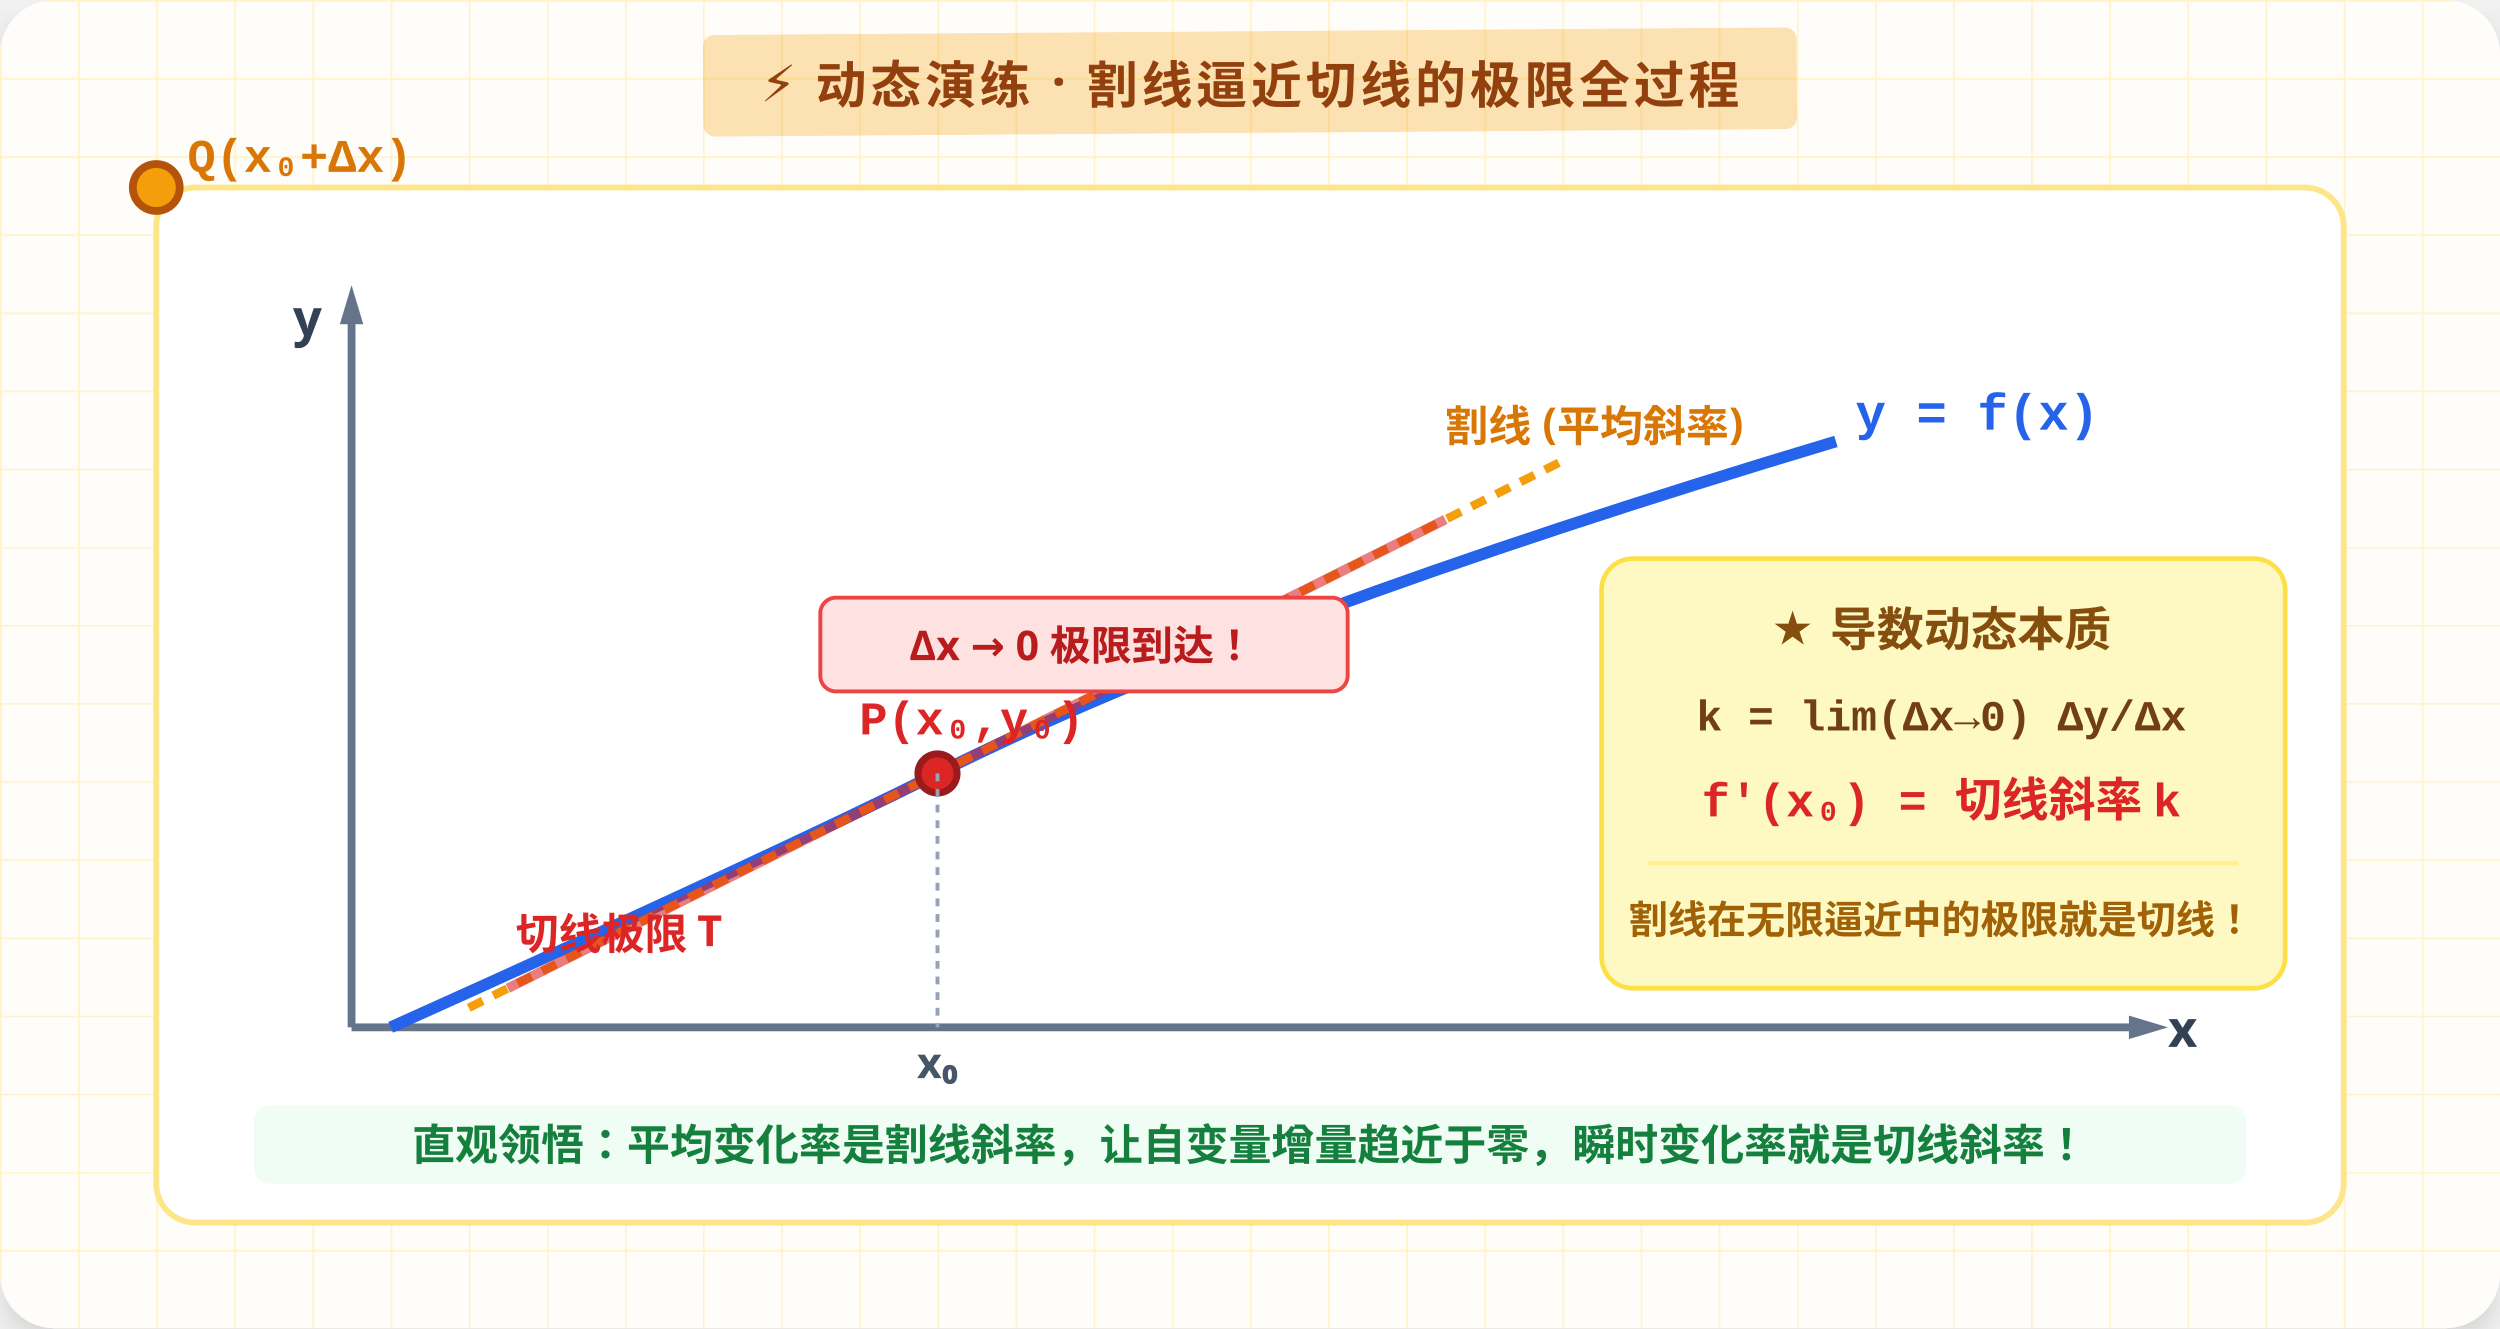
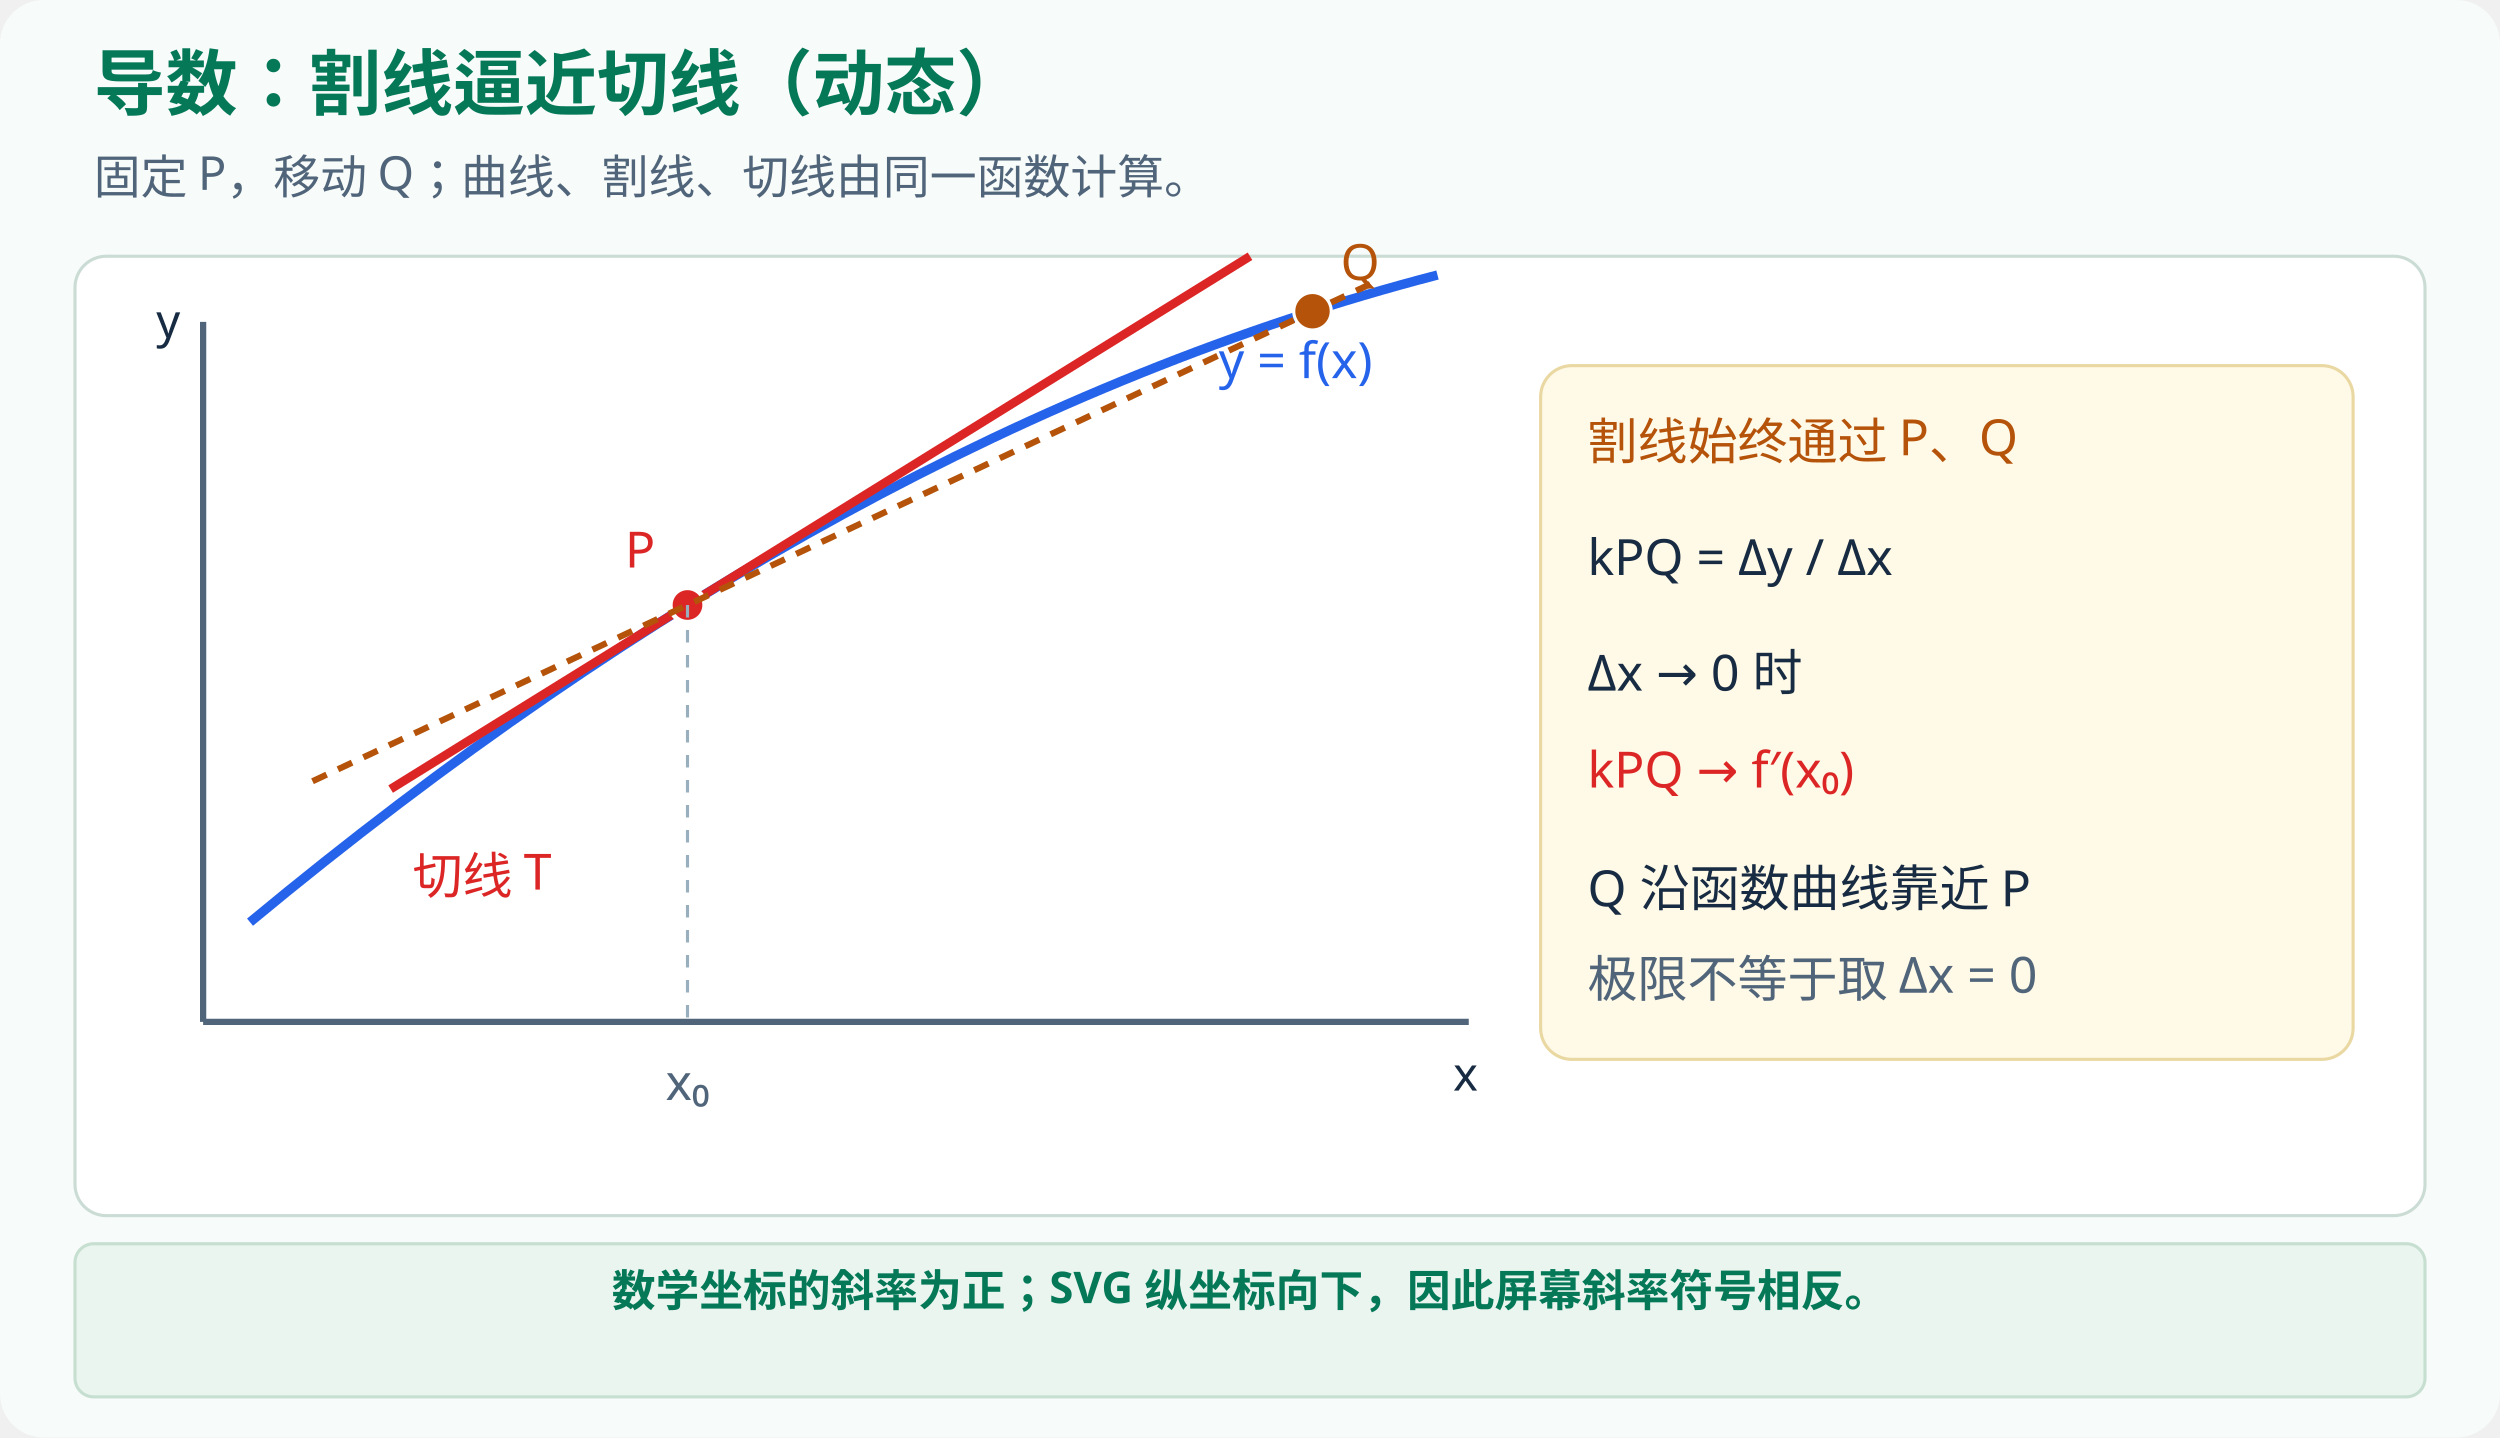
- <svg xmlns="http://www.w3.org/2000/svg" viewBox="0 0 640 340" width="100%" height="100%">
+ <svg xmlns="http://www.w3.org/2000/svg" viewBox="0 0 800 460" width="100%" role="img" aria-labelledby="title description">
  <defs>
-     <pattern id="gridMathAnim" width="20" height="20" patternUnits="userSpaceOnUse">
-       <path d="M 20 0 L 0 0 0 20" fill="none" stroke="#fef3c7" stroke-width="0.8" />
-     </pattern>
-     <filter id="shadowMathAnim" x="-5%" y="-5%" width="110%" height="110%">
-       <feDropShadow dx="0" dy="3" stdDeviation="3" flood-opacity="0.12" />
-     </filter>
+     <marker id="arrow" viewBox="0 0 10 10" refX="9" refY="5" markerWidth="6" markerHeight="6" orient="auto-start-reverse">
+       <path d="M0 0 L10 5 L0 10 Z" fill="context-stroke" />
+     </marker>
    <style>
-       /* 动点 Q 沿曲线滑向切点 P 的极限过程 (5s 循环) */
-       @keyframes pointQSlide {
-         0% { transform: translate(360px, 80px); }
-         35% { transform: translate(290px, 108px); }
-         70% { transform: translate(230px, 136px); }
-         85%, 95% { transform: translate(202px, 149px); }
-         100% { transform: translate(360px, 80px); }
-       }
-       /* 割线旋转逼近切线 (斜率由 -0.75 旋转至 -0.5 切线极限) */
-       @keyframes secantRotate {
-         0% { transform: rotate(-7deg); }
-         35% { transform: rotate(-4deg); }
-         70% { transform: rotate(-1.5deg); }
-         85%, 95% { transform: rotate(0deg); }
-         100% { transform: rotate(-7deg); }
-       }
-       /* 极限重合高亮光晕 */
-       @keyframes limitGlow {
-         0%, 75% { opacity: 0; }
-         85%, 95% { opacity: 1; filter: drop-shadow(0 0 6px #dc2626); }
-         100% { opacity: 0; }
-       }
- 
-       .anim-point-q {
-         animation: pointQSlide 5s ease-in-out infinite;
-       }
-       .anim-secant-line {
-         transform-origin: 200px 150px;
-         animation: secantRotate 5s ease-in-out infinite;
-       }
-       .limit-flash {
-         animation: limitGlow 5s infinite;
+       text { font-family: 'Microsoft YaHei','PingFang SC',sans-serif; }
+       .still { display: none; }
+       @media (prefers-reduced-motion: reduce) {
+         .motion { display: none; }
+         .still { display: inline; }
      }
    </style>
  </defs>
-   <rect width="640" height="340" rx="14" fill="#fffdfa" filter="url(#shadowMathAnim)" />
-   <rect width="640" height="340" rx="14" fill="url(#gridMathAnim)" />
-   <rect x="180" y="8" width="280" height="26" fill="rgba(245, 158, 11, 0.3)" rx="3" transform="rotate(-0.4 320 21)" />
-   <text x="320" y="26" font-family="'PingFang SC','Microsoft YaHei',sans-serif" font-size="13" font-weight="900" fill="#92400e" text-anchor="middle" letter-spacing="1">
-     ⚡ 动态演练 · 割线逼近切线的极限全过程
-   </text>
-   <g transform="translate(40, 48)">
-     <rect width="560" height="265" rx="10" fill="#ffffff" stroke="#fde68a" stroke-width="1.5" />
-     <line x1="50" y1="215" x2="50" y2="30" stroke="#64748b" stroke-width="2" />
-     <path d="M 47 35 L 50 25 L 53 35 Z" fill="#64748b" />
-     <text x="35" y="38" font-family="sans-serif" font-size="13" font-weight="800" fill="#334155">y</text>
-     <line x1="50" y1="215" x2="510" y2="215" stroke="#64748b" stroke-width="2" />
-     <path d="M 505 212 L 515 215 L 505 218 Z" fill="#64748b" />
-     <text x="515" y="220" font-family="sans-serif" font-size="13" font-weight="800" fill="#334155">x</text>
-     <path d="M 60 215 Q 160 170, 200 150 Q 280 110, 430 65" fill="none" stroke="#2563eb" stroke-width="3" />
-     <text x="435" y="62" font-family="'Courier New',sans-serif" font-size="13" font-weight="900" fill="#2563eb">y = f(x)</text>
-     <g class="anim-secant-line">
-       <line x1="80" y1="210" x2="360" y2="70" stroke="#f59e0b" stroke-width="2.2" stroke-dasharray="4,3" />
-       <text x="330" y="65" font-family="'PingFang SC',sans-serif" font-size="11" font-weight="900" fill="#d97706">割线 (平均斜率)</text>
-     </g>
-     <line x1="90" y1="205" x2="330" y2="85" stroke="#dc2626" stroke-width="2.5" opacity="0.6" />
-     <text x="92" y="195" font-family="'PingFang SC',sans-serif" font-size="11" font-weight="900" fill="#dc2626">切线极限 T</text>
-     <circle cx="200" cy="150" r="5" fill="#dc2626" stroke="#991b1b" stroke-width="1.8" />
-     <text x="180" y="140" font-family="'Courier New',sans-serif" font-size="12" font-weight="900" fill="#dc2626">P(x₀,y₀)</text>
-     <line x1="200" y1="150" x2="200" y2="215" stroke="#94a3b8" stroke-width="1" stroke-dasharray="2,2" />
-     <text x="200" y="228" font-family="sans-serif" font-size="11" font-weight="700" fill="#475569" text-anchor="middle">x₀</text>
-     <g class="anim-point-q">
-       <circle cx="0" cy="0" r="6" fill="#f59e0b" stroke="#b45309" stroke-width="2" />
-       <text x="8" y="-4" font-family="'Courier New',sans-serif" font-size="12" font-weight="900" fill="#d97706">Q(x₀+Δx)</text>
-     </g>
-     <g class="limit-flash" transform="translate(170, 105)">
-       <rect x="0" y="0" width="135" height="24" rx="4" fill="#fee2e2" stroke="#ef4444" />
-       <text x="67" y="16" font-family="'PingFang SC',sans-serif" font-size="10.5" font-weight="900" fill="#b91c1c" text-anchor="middle">
-         Δx → 0 极限到达！
-       </text>
-     </g>
-     <g transform="translate(370, 95)">
-       <rect width="175" height="110" rx="8" fill="#fef9c3" stroke="#fde047" stroke-width="1.2" />
-       <text x="87" y="22" font-family="'PingFang SC',sans-serif" font-size="12" font-weight="900" fill="#854d0e" text-anchor="middle">★ 导数动态本质</text>
-       <text x="87" y="44" font-family="'Courier New',sans-serif" font-size="11" font-weight="800" fill="#713f12" text-anchor="middle">
-         k = lim(Δx→0) Δy/Δx
-       </text>
-       <text x="87" y="66" font-family="'Courier New',sans-serif" font-size="12" font-weight="900" fill="#dc2626" text-anchor="middle">
-         f′(x₀) = 切线斜率 k
-       </text>
-       <line x1="12" y1="78" x2="163" y2="78" stroke="#fef08a" stroke-width="1" />
-       <text x="87" y="96" font-family="'PingFang SC',sans-serif" font-size="10" font-weight="800" fill="#a16207" text-anchor="middle">
-         割线在无限逼近中的极限就是切线！
-       </text>
-     </g>
-     <rect x="25" y="235" width="510" height="20" rx="4" fill="#f0fdf4" />
-     <text x="280" y="249" font-family="'PingFang SC',sans-serif" font-size="11" font-weight="800" fill="#15803d" text-anchor="middle">
-       直观领悟：平均变化率是割线斜率，让自变量增量趋近于零，瞬时变化率就是切线斜率！
+   <rect width="800" height="460" rx="14" fill="#f7fbf9" />
+   <text x="30" y="35" font-size="23" fill="#047857" text-anchor="start" font-weight="800">导数：割线逼近切线（动态）</text>
+   <text x="30" y="62" font-size="15" fill="#50647a" text-anchor="start" font-weight="500">固定 P，移动 Q；曲线、割线、切线由同一函数计算。</text>
+   <rect x="24" y="82" width="752" height="307" rx="10" fill="#ffffff" stroke="#cbdcd5" />
+   <line x1="65" y1="327" x2="470" y2="327" stroke="#50647a" stroke-width="2" />
+   <line x1="65" y1="327" x2="65" y2="103" stroke="#50647a" stroke-width="2" />
+   <text x="465" y="349" font-size="15" fill="#172b42" text-anchor="start" font-weight="500">x</text>
+   <text x="50" y="108" font-size="15" fill="#172b42" text-anchor="start" font-weight="500">y</text>
+   <path d="M 80 295.1 Q 270 137.4 460 88" fill="none" stroke="#2563eb" stroke-width="3" />
+   <text x="390" y="121" font-size="16" fill="#2563eb" text-anchor="start" font-weight="500">y = f(x)</text>
+   <line x1="125" y1="252.5" x2="400" y2="82" stroke="#dc2626" stroke-width="2.8" />
+   <text x="132" y="286" font-size="16" fill="#dc2626" text-anchor="start" font-weight="500">切线 T</text>
+   <circle cx="220" cy="193.6" r="5.5" fill="#dc2626" stroke="white" stroke-width="1.5" />
+   <text x="200" y="181.6" font-size="16" fill="#dc2626" text-anchor="start" font-weight="500">P</text>
+   <line x1="220" y1="193.6" x2="220" y2="327" stroke="#9aafbd" stroke-width="1" stroke-dasharray="4 4" />
+   <text x="220" y="352" font-size="16" fill="#50647a" text-anchor="middle" font-weight="500">x₀</text>
+   <g class="motion">
+     <line x1="100" y1="250" x2="440" y2="90.2" stroke="#b45309" stroke-width="2" stroke-dasharray="5 4">
+       <animate attributeName="y1" values="250;250.003;250.012;250.027;250.049;250.076;250.11;250.149;250.195;250.246;250.304;250.367;250.436;250.511;250.592;250.678;250.77;250.868;250.971;251.08;251.194;251.313;251.437;251.567;251.702;251.841;251.986;252.135;252.289;252.447;252.61;252.777;252.948;253.123;253.303;253.486;253.673;253.863;254.057;254.255;254.455;254.659;254.865;255.074;255.286;255.5;255.717;255.936;256.157;256.379;256.604;256.83;257.058;257.286;257.516;257.747;257.979;258.211;258.444;258.677;258.91;259.143;259.376;259.609;259.841;260.073;260.304;260.534;260.762;260.99;261.216;261.441;261.663;261.884;262.103;262.32;262.534;262.746;262.955;263.161;263.365;263.565;263.763;263.957;264.147;264.334;264.517;264.697;264.872;265.043;265.21;265.373;265.531;265.685;265.834;265.979;266.118;266.253;266.383;266.507;266.626;266.74;266.849;266.952;267.05;267.142;267.228;267.309;267.384;267.453;267.516;267.574;267.625;267.671;267.71;267.744;267.771;267.793;267.808;267.817;267.82;267.817;267.808;267.793;267.771;267.744;267.71;267.671;267.625;267.574;267.516;267.453;267.384;267.309;267.228;267.142;267.05;266.952;266.849;266.74;266.626;266.507;266.383;266.253;266.118;265.979;265.834;265.685;265.531;265.373;265.21;265.043;264.872;264.697;264.517;264.334;264.147;263.957;263.763;263.565;263.365;263.161;262.955;262.746;262.534;262.32;262.103;261.884;261.663;261.441;261.216;260.99;260.762;260.534;260.304;260.073;259.841;259.609;259.376;259.143;258.91;258.677;258.444;258.211;257.979;257.747;257.516;257.286;257.058;256.83;256.604;256.379;256.157;255.936;255.717;255.5;255.286;255.074;254.865;254.659;254.455;254.255;254.057;253.863;253.673;253.486;253.303;253.123;252.948;252.777;252.61;252.447;252.289;252.135;251.986;251.841;251.702;251.567;251.437;251.313;251.194;251.08;250.971;250.868;250.77;250.678;250.592;250.511;250.436;250.367;250.304;250.246;250.195;250.149;250.11;250.076;250.049;250.027;250.012;250.003;250" keyTimes="0;0.004;0.008;0.013;0.017;0.021;0.025;0.029;0.033;0.037;0.042;0.046;0.05;0.054;0.058;0.062;0.067;0.071;0.075;0.079;0.083;0.087;0.092;0.096;0.1;0.104;0.108;0.113;0.117;0.121;0.125;0.129;0.133;0.138;0.142;0.146;0.15;0.154;0.158;0.163;0.167;0.171;0.175;0.179;0.183;0.188;0.192;0.196;0.2;0.204;0.208;0.212;0.217;0.221;0.225;0.229;0.233;0.237;0.242;0.246;0.25;0.254;0.258;0.263;0.267;0.271;0.275;0.279;0.283;0.287;0.292;0.296;0.3;0.304;0.308;0.312;0.317;0.321;0.325;0.329;0.333;0.338;0.342;0.346;0.35;0.354;0.358;0.362;0.367;0.371;0.375;0.379;0.383;0.388;0.392;0.396;0.4;0.404;0.408;0.412;0.417;0.421;0.425;0.429;0.433;0.438;0.442;0.446;0.45;0.454;0.458;0.463;0.467;0.471;0.475;0.479;0.483;0.487;0.492;0.496;0.5;0.504;0.508;0.512;0.517;0.521;0.525;0.529;0.533;0.537;0.542;0.546;0.55;0.554;0.558;0.562;0.567;0.571;0.575;0.579;0.583;0.588;0.592;0.596;0.6;0.604;0.608;0.613;0.617;0.621;0.625;0.629;0.633;0.637;0.642;0.646;0.65;0.654;0.658;0.662;0.667;0.671;0.675;0.679;0.683;0.688;0.692;0.696;0.7;0.704;0.708;0.713;0.717;0.721;0.725;0.729;0.733;0.738;0.742;0.746;0.75;0.754;0.758;0.762;0.767;0.771;0.775;0.779;0.783;0.787;0.792;0.796;0.8;0.804;0.808;0.812;0.817;0.821;0.825;0.829;0.833;0.838;0.842;0.846;0.85;0.854;0.858;0.863;0.867;0.871;0.875;0.879;0.883;0.887;0.892;0.896;0.9;0.904;0.908;0.912;0.917;0.921;0.925;0.929;0.933;0.938;0.942;0.946;0.95;0.954;0.958;0.963;0.967;0.971;0.975;0.979;0.983;0.988;0.992;0.996;1" dur="8s" calcMode="linear" repeatCount="indefinite" />
+       <animate attributeName="y2" values="90.2;90.194;90.178;90.15;90.111;90.06;89.999;89.926;89.843;89.749;89.643;89.527;89.401;89.263;89.115;88.957;88.788;88.609;88.42;88.22;88.012;87.793;87.565;87.327;87.08;86.824;86.56;86.286;86.004;85.714;85.416;85.109;84.795;84.474;84.145;83.809;83.466;83.117;82.762;82.4;82.032;81.659;81.281;80.897;80.509;80.116;79.719;79.318;78.913;78.504;78.093;77.678;77.261;76.842;76.42;75.997;75.572;75.147;74.72;74.293;73.865;73.437;73.01;72.583;72.158;71.733;71.31;70.888;70.469;70.052;69.637;69.226;68.817;68.412;68.011;67.614;67.221;66.833;66.449;66.071;65.698;65.33;64.968;64.613;64.264;63.921;63.585;63.256;62.935;62.621;62.314;62.016;61.726;61.444;61.17;60.906;60.65;60.403;60.165;59.937;59.718;59.51;59.31;59.121;58.942;58.773;58.615;58.467;58.329;58.203;58.087;57.981;57.887;57.804;57.731;57.67;57.619;57.58;57.552;57.536;57.53;57.536;57.552;57.58;57.619;57.67;57.731;57.804;57.887;57.981;58.087;58.203;58.329;58.467;58.615;58.773;58.942;59.121;59.31;59.51;59.718;59.937;60.165;60.403;60.65;60.906;61.17;61.444;61.726;62.016;62.314;62.621;62.935;63.256;63.585;63.921;64.264;64.613;64.968;65.33;65.698;66.071;66.449;66.833;67.221;67.614;68.011;68.412;68.817;69.226;69.637;70.052;70.469;70.888;71.31;71.733;72.158;72.583;73.01;73.437;73.865;74.293;74.72;75.147;75.572;75.997;76.42;76.842;77.261;77.678;78.093;78.504;78.913;79.318;79.719;80.116;80.509;80.897;81.281;81.659;82.032;82.4;82.762;83.117;83.466;83.809;84.145;84.474;84.795;85.109;85.416;85.714;86.004;86.286;86.56;86.824;87.08;87.327;87.565;87.793;88.012;88.22;88.42;88.609;88.788;88.957;89.115;89.263;89.401;89.527;89.643;89.749;89.843;89.926;89.999;90.06;90.111;90.15;90.178;90.194;90.2" keyTimes="0;0.004;0.008;0.013;0.017;0.021;0.025;0.029;0.033;0.037;0.042;0.046;0.05;0.054;0.058;0.062;0.067;0.071;0.075;0.079;0.083;0.087;0.092;0.096;0.1;0.104;0.108;0.113;0.117;0.121;0.125;0.129;0.133;0.138;0.142;0.146;0.15;0.154;0.158;0.163;0.167;0.171;0.175;0.179;0.183;0.188;0.192;0.196;0.2;0.204;0.208;0.212;0.217;0.221;0.225;0.229;0.233;0.237;0.242;0.246;0.25;0.254;0.258;0.263;0.267;0.271;0.275;0.279;0.283;0.287;0.292;0.296;0.3;0.304;0.308;0.312;0.317;0.321;0.325;0.329;0.333;0.338;0.342;0.346;0.35;0.354;0.358;0.362;0.367;0.371;0.375;0.379;0.383;0.388;0.392;0.396;0.4;0.404;0.408;0.412;0.417;0.421;0.425;0.429;0.433;0.438;0.442;0.446;0.45;0.454;0.458;0.463;0.467;0.471;0.475;0.479;0.483;0.487;0.492;0.496;0.5;0.504;0.508;0.512;0.517;0.521;0.525;0.529;0.533;0.537;0.542;0.546;0.55;0.554;0.558;0.562;0.567;0.571;0.575;0.579;0.583;0.588;0.592;0.596;0.6;0.604;0.608;0.613;0.617;0.621;0.625;0.629;0.633;0.637;0.642;0.646;0.65;0.654;0.658;0.662;0.667;0.671;0.675;0.679;0.683;0.688;0.692;0.696;0.7;0.704;0.708;0.713;0.717;0.721;0.725;0.729;0.733;0.738;0.742;0.746;0.75;0.754;0.758;0.762;0.767;0.771;0.775;0.779;0.783;0.787;0.792;0.796;0.8;0.804;0.808;0.812;0.817;0.821;0.825;0.829;0.833;0.838;0.842;0.846;0.85;0.854;0.858;0.863;0.867;0.871;0.875;0.879;0.883;0.887;0.892;0.896;0.9;0.904;0.908;0.912;0.917;0.921;0.925;0.929;0.933;0.938;0.942;0.946;0.95;0.954;0.958;0.963;0.967;0.971;0.975;0.979;0.983;0.988;0.992;0.996;1" dur="8s" calcMode="linear" repeatCount="indefinite" />
+     </line>
+     <circle cx="420" cy="99.6" r="6" fill="#b45309" stroke="white">
+       <animate attributeName="cx" values="420;419.966;419.864;419.695;419.458;419.153;418.781;418.342;417.837;417.265;416.627;415.923;415.155;414.322;413.424;412.464;411.441;410.356;409.21;408.003;406.737;405.411;404.028;402.588;401.093;399.542;397.937;396.28;394.571;392.812;391.004;389.147;387.244;385.295;383.303;381.267;379.191;377.074;374.919;372.727;370.5;368.239;365.945;363.621;361.267;358.886;356.478;354.047;351.593;349.118;346.623;344.111;341.583;339.041;336.487;333.922;331.348;328.767;326.181;323.592;321;318.408;315.819;313.233;310.652;308.078;305.513;302.959;300.417;297.889;295.377;292.882;290.407;287.953;285.522;283.114;280.733;278.379;276.055;273.761;271.5;269.273;267.081;264.926;262.809;260.733;258.697;256.705;254.756;252.853;250.996;249.188;247.429;245.72;244.063;242.458;240.907;239.412;237.972;236.589;235.263;233.997;232.79;231.644;230.559;229.536;228.576;227.678;226.845;226.077;225.373;224.735;224.163;223.658;223.219;222.847;222.542;222.305;222.136;222.034;222;222.034;222.136;222.305;222.542;222.847;223.219;223.658;224.163;224.735;225.373;226.077;226.845;227.678;228.576;229.536;230.559;231.644;232.79;233.997;235.263;236.589;237.972;239.412;240.907;242.458;244.063;245.72;247.429;249.188;250.996;252.853;254.756;256.705;258.697;260.733;262.809;264.926;267.081;269.273;271.5;273.761;276.055;278.379;280.733;283.114;285.522;287.953;290.407;292.882;295.377;297.889;300.417;302.959;305.513;308.078;310.652;313.233;315.819;318.408;321;323.592;326.181;328.767;331.348;333.922;336.487;339.041;341.583;344.111;346.623;349.118;351.593;354.047;356.478;358.886;361.267;363.621;365.945;368.239;370.5;372.727;374.919;377.074;379.191;381.267;383.303;385.295;387.244;389.147;391.004;392.812;394.571;396.28;397.937;399.542;401.093;402.588;404.028;405.411;406.737;408.003;409.21;410.356;411.441;412.464;413.424;414.322;415.155;415.923;416.627;417.265;417.837;418.342;418.781;419.153;419.458;419.695;419.864;419.966;420" keyTimes="0;0.004;0.008;0.013;0.017;0.021;0.025;0.029;0.033;0.037;0.042;0.046;0.05;0.054;0.058;0.062;0.067;0.071;0.075;0.079;0.083;0.087;0.092;0.096;0.1;0.104;0.108;0.113;0.117;0.121;0.125;0.129;0.133;0.138;0.142;0.146;0.15;0.154;0.158;0.163;0.167;0.171;0.175;0.179;0.183;0.188;0.192;0.196;0.2;0.204;0.208;0.212;0.217;0.221;0.225;0.229;0.233;0.237;0.242;0.246;0.25;0.254;0.258;0.263;0.267;0.271;0.275;0.279;0.283;0.287;0.292;0.296;0.3;0.304;0.308;0.312;0.317;0.321;0.325;0.329;0.333;0.338;0.342;0.346;0.35;0.354;0.358;0.362;0.367;0.371;0.375;0.379;0.383;0.388;0.392;0.396;0.4;0.404;0.408;0.412;0.417;0.421;0.425;0.429;0.433;0.438;0.442;0.446;0.45;0.454;0.458;0.463;0.467;0.471;0.475;0.479;0.483;0.487;0.492;0.496;0.5;0.504;0.508;0.512;0.517;0.521;0.525;0.529;0.533;0.537;0.542;0.546;0.55;0.554;0.558;0.562;0.567;0.571;0.575;0.579;0.583;0.588;0.592;0.596;0.6;0.604;0.608;0.613;0.617;0.621;0.625;0.629;0.633;0.637;0.642;0.646;0.65;0.654;0.658;0.662;0.667;0.671;0.675;0.679;0.683;0.688;0.692;0.696;0.7;0.704;0.708;0.713;0.717;0.721;0.725;0.729;0.733;0.738;0.742;0.746;0.75;0.754;0.758;0.762;0.767;0.771;0.775;0.779;0.783;0.787;0.792;0.796;0.8;0.804;0.808;0.812;0.817;0.821;0.825;0.829;0.833;0.838;0.842;0.846;0.85;0.854;0.858;0.863;0.867;0.871;0.875;0.879;0.883;0.887;0.892;0.896;0.9;0.904;0.908;0.912;0.917;0.921;0.925;0.929;0.933;0.938;0.942;0.946;0.95;0.954;0.958;0.963;0.967;0.971;0.975;0.979;0.983;0.988;0.992;0.996;1" dur="8s" calcMode="linear" repeatCount="indefinite" />
+       <animate attributeName="cy" values="99.6;99.611;99.643;99.698;99.774;99.872;99.991;100.133;100.296;100.481;100.688;100.917;101.168;101.441;101.737;102.054;102.394;102.756;103.14;103.547;103.976;104.428;104.902;105.399;105.918;106.46;107.025;107.612;108.222;108.855;109.509;110.187;110.887;111.609;112.353;113.12;113.908;114.718;115.55;116.403;117.278;118.173;119.089;120.025;120.982;121.958;122.953;123.967;125;126.051;127.119;128.204;129.305;130.423;131.555;132.702;133.863;135.037;136.223;137.422;138.631;139.85;141.078;142.315;143.559;144.81;146.066;147.327;148.592;149.859;151.128;152.397;153.665;154.932;156.196;157.457;158.712;159.961;161.203;162.436;163.659;164.872;166.072;167.26;168.433;169.59;170.731;171.854;172.957;174.041;175.103;176.142;177.158;178.15;179.115;180.054;180.965;181.847;182.7;183.521;184.311;185.069;185.793;186.482;187.137;187.756;188.338;188.884;189.391;189.86;190.29;190.681;191.032;191.342;191.612;191.841;192.029;192.175;192.279;192.342;192.363;192.342;192.279;192.175;192.029;191.841;191.612;191.342;191.032;190.681;190.29;189.86;189.391;188.884;188.338;187.756;187.137;186.482;185.793;185.069;184.311;183.521;182.7;181.847;180.965;180.054;179.115;178.15;177.158;176.142;175.103;174.041;172.957;171.854;170.731;169.59;168.433;167.26;166.072;164.872;163.659;162.436;161.203;159.961;158.712;157.457;156.196;154.932;153.665;152.397;151.128;149.859;148.592;147.327;146.066;144.81;143.559;142.315;141.078;139.85;138.631;137.422;136.223;135.037;133.863;132.702;131.555;130.423;129.305;128.204;127.119;126.051;125;123.967;122.953;121.958;120.982;120.025;119.089;118.173;117.278;116.403;115.55;114.718;113.908;113.12;112.353;111.609;110.887;110.187;109.509;108.855;108.222;107.612;107.025;106.46;105.918;105.399;104.902;104.428;103.976;103.547;103.14;102.756;102.394;102.054;101.737;101.441;101.168;100.917;100.688;100.481;100.296;100.133;99.991;99.872;99.774;99.698;99.643;99.611;99.6" keyTimes="0;0.004;0.008;0.013;0.017;0.021;0.025;0.029;0.033;0.037;0.042;0.046;0.05;0.054;0.058;0.062;0.067;0.071;0.075;0.079;0.083;0.087;0.092;0.096;0.1;0.104;0.108;0.113;0.117;0.121;0.125;0.129;0.133;0.138;0.142;0.146;0.15;0.154;0.158;0.163;0.167;0.171;0.175;0.179;0.183;0.188;0.192;0.196;0.2;0.204;0.208;0.212;0.217;0.221;0.225;0.229;0.233;0.237;0.242;0.246;0.25;0.254;0.258;0.263;0.267;0.271;0.275;0.279;0.283;0.287;0.292;0.296;0.3;0.304;0.308;0.312;0.317;0.321;0.325;0.329;0.333;0.338;0.342;0.346;0.35;0.354;0.358;0.362;0.367;0.371;0.375;0.379;0.383;0.388;0.392;0.396;0.4;0.404;0.408;0.412;0.417;0.421;0.425;0.429;0.433;0.438;0.442;0.446;0.45;0.454;0.458;0.463;0.467;0.471;0.475;0.479;0.483;0.487;0.492;0.496;0.5;0.504;0.508;0.512;0.517;0.521;0.525;0.529;0.533;0.537;0.542;0.546;0.55;0.554;0.558;0.562;0.567;0.571;0.575;0.579;0.583;0.588;0.592;0.596;0.6;0.604;0.608;0.613;0.617;0.621;0.625;0.629;0.633;0.637;0.642;0.646;0.65;0.654;0.658;0.662;0.667;0.671;0.675;0.679;0.683;0.688;0.692;0.696;0.7;0.704;0.708;0.713;0.717;0.721;0.725;0.729;0.733;0.738;0.742;0.746;0.75;0.754;0.758;0.762;0.767;0.771;0.775;0.779;0.783;0.787;0.792;0.796;0.8;0.804;0.808;0.812;0.817;0.821;0.825;0.829;0.833;0.838;0.842;0.846;0.85;0.854;0.858;0.863;0.867;0.871;0.875;0.879;0.883;0.887;0.892;0.896;0.9;0.904;0.908;0.912;0.917;0.921;0.925;0.929;0.933;0.938;0.942;0.946;0.95;0.954;0.958;0.963;0.967;0.971;0.975;0.979;0.983;0.988;0.992;0.996;1" dur="8s" calcMode="linear" repeatCount="indefinite" />
+     </circle>
+     <text x="429" y="89.6" font-size="16" fill="#b45309">Q<animate attributeName="x" values="429;428.966;428.864;428.695;428.458;428.153;427.781;427.342;426.837;426.265;425.627;424.923;424.155;423.322;422.424;421.464;420.441;419.356;418.21;417.003;415.737;414.411;413.028;411.588;410.093;408.542;406.937;405.28;403.571;401.812;400.004;398.147;396.244;394.295;392.303;390.267;388.191;386.074;383.919;381.727;379.5;377.239;374.945;372.621;370.267;367.886;365.478;363.047;360.593;358.118;355.623;353.111;350.583;348.041;345.487;342.922;340.348;337.767;335.181;332.592;330;327.408;324.819;322.233;319.652;317.078;314.513;311.959;309.417;306.889;304.377;301.882;299.407;296.953;294.522;292.114;289.733;287.379;285.055;282.761;280.5;278.273;276.081;273.926;271.809;269.733;267.697;265.705;263.756;261.853;259.996;258.188;256.429;254.72;253.063;251.458;249.907;248.412;246.972;245.589;244.263;242.997;241.79;240.644;239.559;238.536;237.576;236.678;235.845;235.077;234.373;233.735;233.163;232.658;232.219;231.847;231.542;231.305;231.136;231.034;231;231.034;231.136;231.305;231.542;231.847;232.219;232.658;233.163;233.735;234.373;235.077;235.845;236.678;237.576;238.536;239.559;240.644;241.79;242.997;244.263;245.589;246.972;248.412;249.907;251.458;253.063;254.72;256.429;258.188;259.996;261.853;263.756;265.705;267.697;269.733;271.809;273.926;276.081;278.273;280.5;282.761;285.055;287.379;289.733;292.114;294.522;296.953;299.407;301.882;304.377;306.889;309.417;311.959;314.513;317.078;319.652;322.233;324.819;327.408;330;332.592;335.181;337.767;340.348;342.922;345.487;348.041;350.583;353.111;355.623;358.118;360.593;363.047;365.478;367.886;370.267;372.621;374.945;377.239;379.5;381.727;383.919;386.074;388.191;390.267;392.303;394.295;396.244;398.147;400.004;401.812;403.571;405.28;406.937;408.542;410.093;411.588;413.028;414.411;415.737;417.003;418.21;419.356;420.441;421.464;422.424;423.322;424.155;424.923;425.627;426.265;426.837;427.342;427.781;428.153;428.458;428.695;428.864;428.966;429" keyTimes="0;0.004;0.008;0.013;0.017;0.021;0.025;0.029;0.033;0.037;0.042;0.046;0.05;0.054;0.058;0.062;0.067;0.071;0.075;0.079;0.083;0.087;0.092;0.096;0.1;0.104;0.108;0.113;0.117;0.121;0.125;0.129;0.133;0.138;0.142;0.146;0.15;0.154;0.158;0.163;0.167;0.171;0.175;0.179;0.183;0.188;0.192;0.196;0.2;0.204;0.208;0.212;0.217;0.221;0.225;0.229;0.233;0.237;0.242;0.246;0.25;0.254;0.258;0.263;0.267;0.271;0.275;0.279;0.283;0.287;0.292;0.296;0.3;0.304;0.308;0.312;0.317;0.321;0.325;0.329;0.333;0.338;0.342;0.346;0.35;0.354;0.358;0.362;0.367;0.371;0.375;0.379;0.383;0.388;0.392;0.396;0.4;0.404;0.408;0.412;0.417;0.421;0.425;0.429;0.433;0.438;0.442;0.446;0.45;0.454;0.458;0.463;0.467;0.471;0.475;0.479;0.483;0.487;0.492;0.496;0.5;0.504;0.508;0.512;0.517;0.521;0.525;0.529;0.533;0.537;0.542;0.546;0.55;0.554;0.558;0.562;0.567;0.571;0.575;0.579;0.583;0.588;0.592;0.596;0.6;0.604;0.608;0.613;0.617;0.621;0.625;0.629;0.633;0.637;0.642;0.646;0.65;0.654;0.658;0.662;0.667;0.671;0.675;0.679;0.683;0.688;0.692;0.696;0.7;0.704;0.708;0.713;0.717;0.721;0.725;0.729;0.733;0.738;0.742;0.746;0.75;0.754;0.758;0.762;0.767;0.771;0.775;0.779;0.783;0.787;0.792;0.796;0.8;0.804;0.808;0.812;0.817;0.821;0.825;0.829;0.833;0.838;0.842;0.846;0.85;0.854;0.858;0.863;0.867;0.871;0.875;0.879;0.883;0.887;0.892;0.896;0.9;0.904;0.908;0.912;0.917;0.921;0.925;0.929;0.933;0.938;0.942;0.946;0.95;0.954;0.958;0.963;0.967;0.971;0.975;0.979;0.983;0.988;0.992;0.996;1" dur="8s" calcMode="linear" repeatCount="indefinite" />
+       <animate attributeName="y" values="89.6;89.611;89.643;89.698;89.774;89.872;89.991;90.133;90.296;90.481;90.688;90.917;91.168;91.441;91.737;92.054;92.394;92.756;93.14;93.547;93.976;94.428;94.902;95.399;95.918;96.46;97.025;97.612;98.222;98.855;99.509;100.187;100.887;101.609;102.353;103.12;103.908;104.718;105.55;106.403;107.278;108.173;109.089;110.025;110.982;111.958;112.953;113.967;115;116.051;117.119;118.204;119.305;120.423;121.555;122.702;123.863;125.037;126.223;127.422;128.631;129.85;131.078;132.315;133.559;134.81;136.066;137.327;138.592;139.859;141.128;142.397;143.665;144.932;146.196;147.457;148.712;149.961;151.203;152.436;153.659;154.872;156.072;157.26;158.433;159.59;160.731;161.854;162.957;164.041;165.103;166.142;167.158;168.15;169.115;170.054;170.965;171.847;172.7;173.521;174.311;175.069;175.793;176.482;177.137;177.756;178.338;178.884;179.391;179.86;180.29;180.681;181.032;181.342;181.612;181.841;182.029;182.175;182.279;182.342;182.363;182.342;182.279;182.175;182.029;181.841;181.612;181.342;181.032;180.681;180.29;179.86;179.391;178.884;178.338;177.756;177.137;176.482;175.793;175.069;174.311;173.521;172.7;171.847;170.965;170.054;169.115;168.15;167.158;166.142;165.103;164.041;162.957;161.854;160.731;159.59;158.433;157.26;156.072;154.872;153.659;152.436;151.203;149.961;148.712;147.457;146.196;144.932;143.665;142.397;141.128;139.859;138.592;137.327;136.066;134.81;133.559;132.315;131.078;129.85;128.631;127.422;126.223;125.037;123.863;122.702;121.555;120.423;119.305;118.204;117.119;116.051;115;113.967;112.953;111.958;110.982;110.025;109.089;108.173;107.278;106.403;105.55;104.718;103.908;103.12;102.353;101.609;100.887;100.187;99.509;98.855;98.222;97.612;97.025;96.46;95.918;95.399;94.902;94.428;93.976;93.547;93.14;92.756;92.394;92.054;91.737;91.441;91.168;90.917;90.688;90.481;90.296;90.133;89.991;89.872;89.774;89.698;89.643;89.611;89.6" keyTimes="0;0.004;0.008;0.013;0.017;0.021;0.025;0.029;0.033;0.037;0.042;0.046;0.05;0.054;0.058;0.062;0.067;0.071;0.075;0.079;0.083;0.087;0.092;0.096;0.1;0.104;0.108;0.113;0.117;0.121;0.125;0.129;0.133;0.138;0.142;0.146;0.15;0.154;0.158;0.163;0.167;0.171;0.175;0.179;0.183;0.188;0.192;0.196;0.2;0.204;0.208;0.212;0.217;0.221;0.225;0.229;0.233;0.237;0.242;0.246;0.25;0.254;0.258;0.263;0.267;0.271;0.275;0.279;0.283;0.287;0.292;0.296;0.3;0.304;0.308;0.312;0.317;0.321;0.325;0.329;0.333;0.338;0.342;0.346;0.35;0.354;0.358;0.362;0.367;0.371;0.375;0.379;0.383;0.388;0.392;0.396;0.4;0.404;0.408;0.412;0.417;0.421;0.425;0.429;0.433;0.438;0.442;0.446;0.45;0.454;0.458;0.463;0.467;0.471;0.475;0.479;0.483;0.487;0.492;0.496;0.5;0.504;0.508;0.512;0.517;0.521;0.525;0.529;0.533;0.537;0.542;0.546;0.55;0.554;0.558;0.562;0.567;0.571;0.575;0.579;0.583;0.588;0.592;0.596;0.6;0.604;0.608;0.613;0.617;0.621;0.625;0.629;0.633;0.637;0.642;0.646;0.65;0.654;0.658;0.662;0.667;0.671;0.675;0.679;0.683;0.688;0.692;0.696;0.7;0.704;0.708;0.713;0.717;0.721;0.725;0.729;0.733;0.738;0.742;0.746;0.75;0.754;0.758;0.762;0.767;0.771;0.775;0.779;0.783;0.787;0.792;0.796;0.8;0.804;0.808;0.812;0.817;0.821;0.825;0.829;0.833;0.838;0.842;0.846;0.85;0.854;0.858;0.863;0.867;0.871;0.875;0.879;0.883;0.887;0.892;0.896;0.9;0.904;0.908;0.912;0.917;0.921;0.925;0.929;0.933;0.938;0.942;0.946;0.95;0.954;0.958;0.963;0.967;0.971;0.975;0.979;0.983;0.988;0.992;0.996;1" dur="8s" calcMode="linear" repeatCount="indefinite" />
    </text>
  </g>
+   <g class="still">
+     <line x1="100" y1="256.3" x2="440" y2="78.65" stroke="#b45309" stroke-width="2" stroke-dasharray="5 4" />
+     <circle cx="350" cy="125.675" r="6" fill="#b45309" stroke="white" stroke-width="1.5" />
+     <text x="358" y="114.675" font-size="16" fill="#b45309" text-anchor="start" font-weight="500">Q</text>
+   </g>
+   <rect x="493" y="117" width="260" height="222" rx="10" fill="#fff9e7" stroke="#ead8a2" />
+   <text x="508" y="147" font-size="16" fill="#b45309" text-anchor="start" font-weight="500">割线始终通过 P、Q</text>
+   <text x="508" y="184" font-size="16" fill="#172b42" text-anchor="start" font-weight="500">kPQ = Δy / Δx</text>
+   <text x="508" y="221" font-size="16" fill="#172b42" text-anchor="start" font-weight="500">Δx → 0 时</text>
+   <text x="508" y="252" font-size="16" fill="#dc2626" text-anchor="start" font-weight="500">kPQ → f′(x₀)</text>
+   <text x="508" y="290" font-size="16" fill="#172b42" text-anchor="start" font-weight="500">Q 沿函数曲线靠近 P</text>
+   <text x="508" y="319" font-size="16" fill="#50647a" text-anchor="start" font-weight="500">极限不等于取 Δx = 0</text>
+   <rect x="24" y="398" width="752" height="49" rx="6" fill="#eaf5ef" stroke="#c6dfd1" />
+   <text x="400" y="418" font-size="14" fill="#047857" text-anchor="middle" font-weight="600">数学坐标的斜率为正；SVG 纵坐标向下，因此屏幕斜率符号相反。</text>
</svg>
